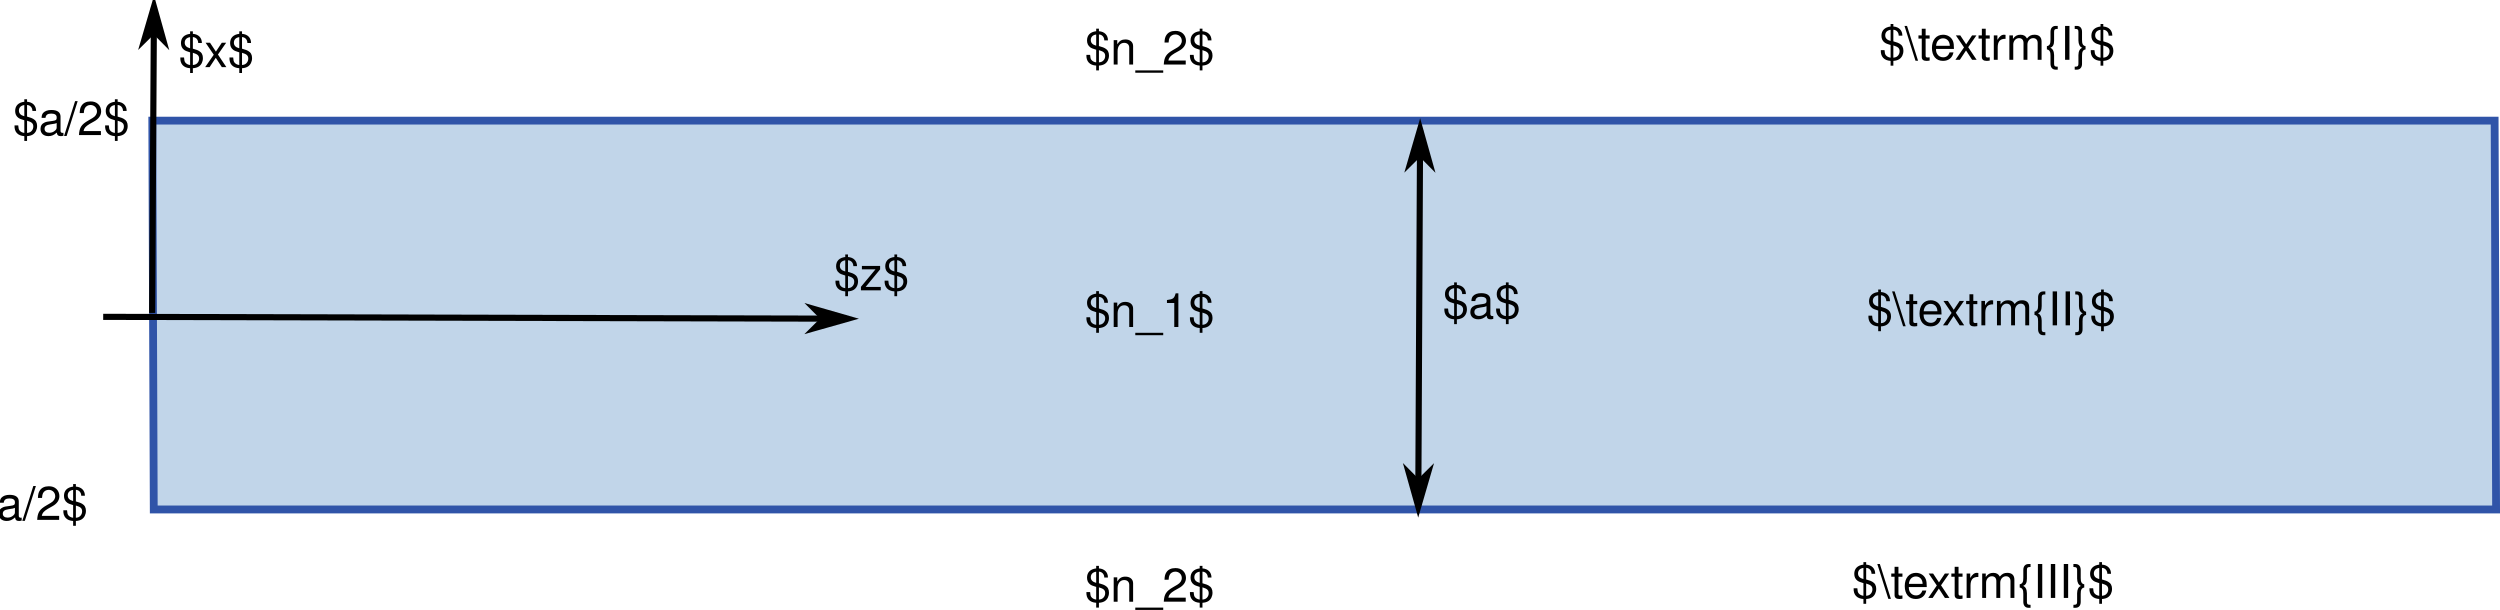
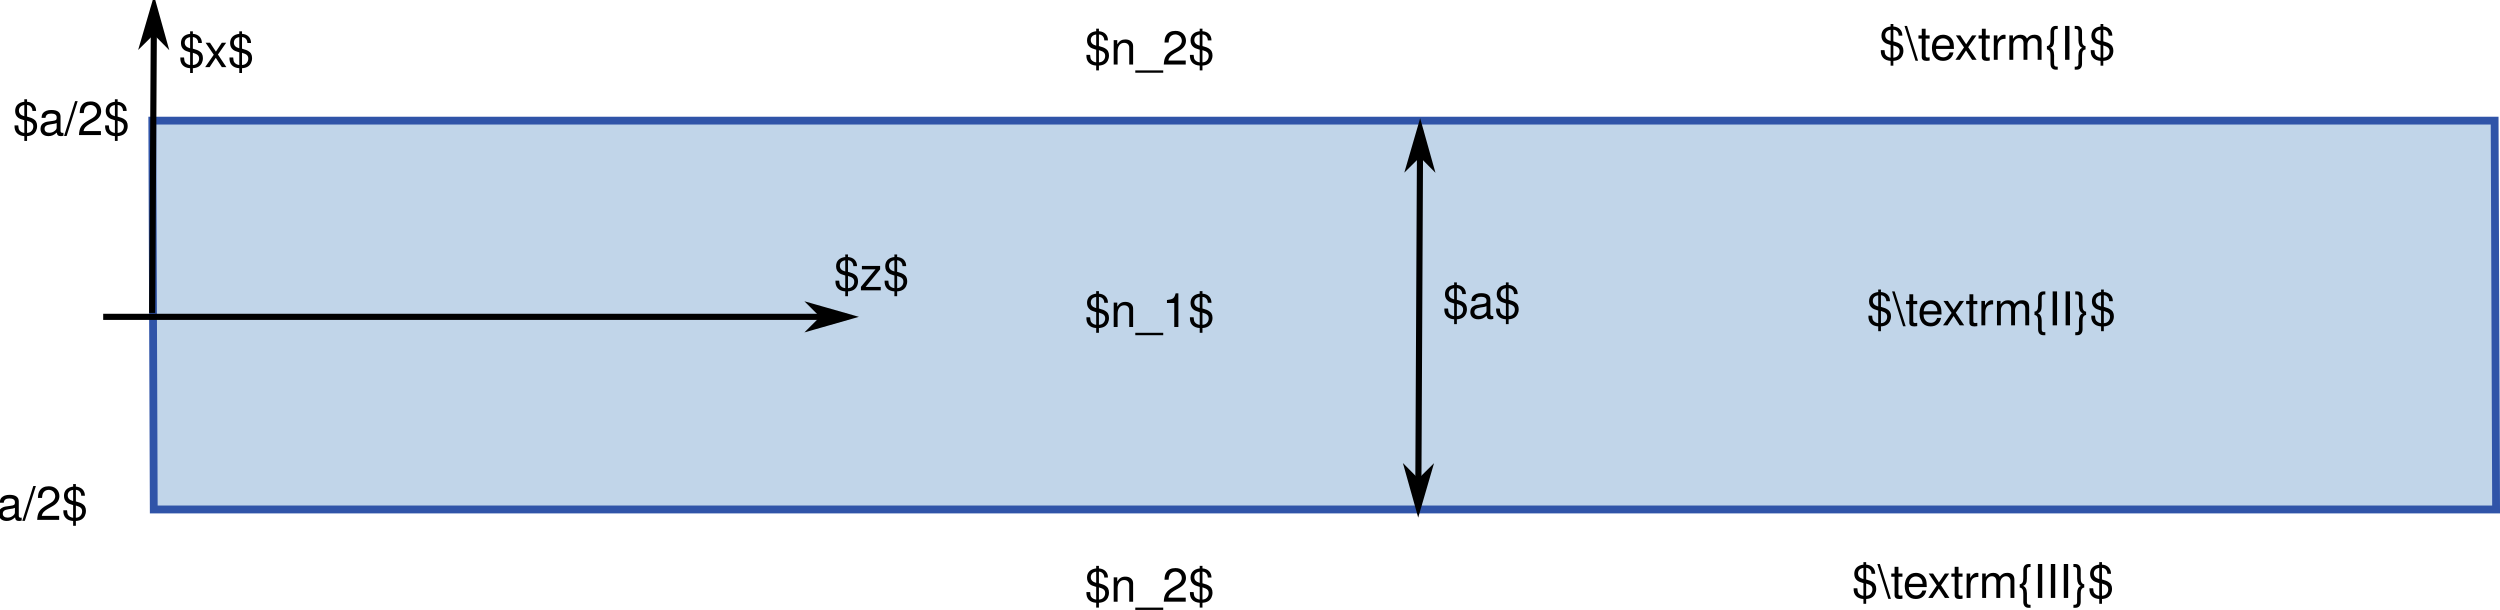
<svg xmlns="http://www.w3.org/2000/svg" xmlns:ns1="http://www.openswatchbook.org/uri/2009/osb" width="1260.351" height="307.482" id="svg2" version="1.1" viewBox="0 0 1181.579 288.264">
  <defs id="defs4">
    <linearGradient id="linearGradient3885">
      <stop id="stop3887" offset="0" style="stop-color:#828282;stop-opacity:1;" />
      <stop style="stop-color:#a3a3a3;stop-opacity:1;" offset="0.25" id="stop3893" />
      <stop style="stop-color:#c1c1c1;stop-opacity:1;" offset="0.5" id="stop3891" />
      <stop id="stop3889" offset="1" style="stop-color:#e0e0e0;stop-opacity:1;" />
    </linearGradient>
    <linearGradient id="linearGradient3875">
      <stop style="stop-color:#9c9c9c;stop-opacity:1;" offset="0" id="stop3877" />
      <stop style="stop-color:#e0e0e0;stop-opacity:1;" offset="1" id="stop3879" />
    </linearGradient>
    <linearGradient id="linearGradient7780" ns1:paint="solid">
      <stop style="stop-color:#afafaf;stop-opacity:1;" offset="0" id="stop7782" />
    </linearGradient>
    <marker orient="auto" refY="0" refX="0" id="Arrow1Mend" style="overflow:visible">
      <path id="path3883" d="M 0,0 5,-5 -12.5,0 5,5 Z" style="fill-rule:evenodd;stroke:#000000;stroke-width:1pt" transform="matrix(-0.4,0,0,-0.4,-4,0)" />
    </marker>
    <marker orient="auto" refY="0" refX="0" id="Arrow1Mstart" style="overflow:visible">
      <path id="path3880" d="M 0,0 5,-5 -12.5,0 5,5 Z" style="fill-rule:evenodd;stroke:#000000;stroke-width:1pt" transform="matrix(0.4,0,0,0.4,4,0)" />
    </marker>
    <marker orient="auto" refY="0" refX="0" id="Arrow1Sstart" style="overflow:visible">
      <path id="path3886" d="M 0,0 5,-5 -12.5,0 5,5 Z" style="fill-rule:evenodd;stroke:#000000;stroke-width:1pt" transform="matrix(0.2,0,0,0.2,1.2,0)" />
    </marker>
    <marker orient="auto" refY="0" refX="0" id="Arrow2Mend" style="overflow:visible">
      <path id="path3999" style="fill-rule:evenodd;stroke-width:0.625;stroke-linejoin:round" d="M 8.719,4.034 -2.207,0.016 8.719,-4.002 c -1.745,2.372 -1.735,5.617 -6e-7,8.035 z" transform="scale(-0.6)" />
    </marker>
    <marker orient="auto" refY="0" refX="0" id="Arrow1Mstart-3" style="overflow:visible">
      <path id="path3880-6" d="M 0,0 5,-5 -12.5,0 5,5 Z" style="fill-rule:evenodd;stroke:#000000;stroke-width:1pt" transform="matrix(0.4,0,0,0.4,4,0)" />
    </marker>
    <marker orient="auto" refY="0" refX="0" id="Arrow1Mend-7" style="overflow:visible">
      <path id="path3883-5" d="M 0,0 5,-5 -12.5,0 5,5 Z" style="fill-rule:evenodd;stroke:#000000;stroke-width:1pt" transform="matrix(-0.4,0,0,-0.4,-4,0)" />
    </marker>
    <marker orient="auto" refY="0" refX="0" id="Arrow2Mend-3" style="overflow:visible">
      <path id="path3999-6" style="fill-rule:evenodd;stroke-width:0.625;stroke-linejoin:round" d="M 8.719,4.034 -2.207,0.016 8.719,-4.002 c -1.745,2.372 -1.735,5.617 -6e-7,8.035 z" transform="scale(-0.6)" />
    </marker>
    <marker orient="auto" refY="0" refX="0" id="Arrow2Mend-35" style="overflow:visible">
      <path id="path3999-62" style="fill-rule:evenodd;stroke-width:0.625;stroke-linejoin:round" d="M 8.719,4.034 -2.207,0.016 8.719,-4.002 c -1.745,2.372 -1.735,5.617 -6e-7,8.035 z" transform="scale(-0.6)" />
    </marker>
    <marker orient="auto" refY="0" refX="0" id="Arrow2Mend-2" style="overflow:visible">
      <path id="path3999-7" style="fill-rule:evenodd;stroke-width:0.625;stroke-linejoin:round" d="M 8.719,4.034 -2.207,0.016 8.719,-4.002 c -1.745,2.372 -1.735,5.617 -6e-7,8.035 z" transform="scale(-0.6)" />
    </marker>
    <marker orient="auto" refY="0" refX="0" id="Arrow1Mend-7-9" style="overflow:visible">
      <path id="path3883-5-1" d="M 0,0 5,-5 -12.5,0 5,5 Z" style="fill-rule:evenodd;stroke:#000000;stroke-width:1pt" transform="matrix(-0.4,0,0,-0.4,-4,0)" />
    </marker>
  </defs>
  <g id="layer1" transform="translate(321.4162,-447.0661)">
    <g id="g128">
      <rect transform="matrix(0.00375132,0.999993,-1,0,0,0)" y="-855.737" x="504.074" height="1107.063" width="183.785" id="rect3099-2" style="fill:#c1d5e9;fill-opacity:1;stroke:#3054a8;stroke-width:3.691;stroke-miterlimit:4;stroke-dasharray:none;stroke-opacity:1" />
-       <path id="path3019-5-9" d="m 78.822,597.687 -351.469,-0.87" style="fill:none;stroke:#000000;stroke-width:2.9;stroke-linecap:butt;stroke-linejoin:miter;stroke-miterlimit:4;stroke-dasharray:none;stroke-dashoffset:0;stroke-opacity:1;marker-start:url(#Arrow1Mstart-3);marker-end:none" />
+       <path id="path3019-5-9" d="m 78.822,596.817 -351.469,1e-5" style="fill:none;stroke:#000000;stroke-width:2.9;stroke-linecap:butt;stroke-linejoin:miter;stroke-miterlimit:4;stroke-dasharray:none;stroke-dashoffset:0;stroke-opacity:1;marker-start:url(#Arrow1Mstart-3);marker-end:none" />
      <path id="path3019-5-9-0" d="m -249.519,594.97 0.87,-144.279" style="fill:none;stroke:#000000;stroke-width:2.9;stroke-linecap:butt;stroke-linejoin:miter;stroke-miterlimit:4;stroke-dasharray:none;stroke-dashoffset:0;stroke-opacity:1;marker-end:url(#Arrow1Mend-7)" />
      <path id="path3019-5-9-0-7" d="m 348.897,685.994 0.87,-177.352" style="fill:none;stroke:#000000;stroke-width:2.9;stroke-linecap:butt;stroke-linejoin:miter;stroke-miterlimit:4;stroke-dasharray:none;stroke-dashoffset:0;stroke-opacity:1;marker-start:url(#Arrow1Mstart-3);marker-end:url(#Arrow1Mend-7)" />
    </g>
    <g id="g122">
      <text id="text4106-0-3-3-0" y="597.478" x="360.351" style="font-style:normal;font-variant:normal;font-weight:normal;font-stretch:normal;line-height:0%;font-family:'Nimbus Sans L';-inkscape-font-specification:Sans;letter-spacing:0px;word-spacing:0px;fill:#000000;fill-opacity:1;stroke:none" xml:space="preserve">
        <tspan style="font-size:22px;line-height:1.25" y="597.478" x="360.351" id="tspan4108-2-7-6-9">$a$</tspan>
      </text>
      <g id="g97">
        <text xml:space="preserve" style="font-style:normal;font-variant:normal;font-weight:normal;font-stretch:normal;line-height:0%;font-family:'Nimbus Sans L';-inkscape-font-specification:Sans;letter-spacing:0px;word-spacing:0px;fill:#000000;fill-opacity:1;stroke:none" x="191.177" y="601.605" id="text4106">
          <tspan id="tspan4108" x="191.177" y="601.605" style="font-size:22px;line-height:1.25">$n_1$</tspan>
        </text>
        <text xml:space="preserve" style="font-style:normal;font-variant:normal;font-weight:normal;font-stretch:normal;line-height:0%;font-family:'Nimbus Sans L';-inkscape-font-specification:Sans;letter-spacing:0px;word-spacing:0px;fill:#000000;fill-opacity:1;stroke:none" x="191.177" y="477.567" id="text4106-0">
          <tspan id="tspan4108-2" x="191.177" y="477.567" style="font-size:22px;line-height:1.25">$n_2$</tspan>
        </text>
        <text xml:space="preserve" style="font-style:normal;font-variant:normal;font-weight:normal;font-stretch:normal;line-height:0%;font-family:'Nimbus Sans L';-inkscape-font-specification:Sans;letter-spacing:0px;word-spacing:0px;fill:#000000;fill-opacity:1;stroke:none" x="191.177" y="731.458" id="text4106-0-3">
          <tspan id="tspan4108-2-7" x="191.177" y="731.458" style="font-size:22px;line-height:1.25">$n_2$</tspan>
        </text>
        <text xml:space="preserve" style="font-style:normal;font-variant:normal;font-weight:normal;font-stretch:normal;line-height:0%;font-family:'Nimbus Sans L';-inkscape-font-specification:Sans;letter-spacing:0px;word-spacing:0px;fill:#000000;fill-opacity:1;stroke:none" x="72.574" y="584.283" id="text4106-0-3-3">
          <tspan id="tspan4108-2-7-6" x="72.574" y="584.283" style="font-size:22px;line-height:1.25">$z$</tspan>
        </text>
        <text xml:space="preserve" style="font-style:normal;font-variant:normal;font-weight:normal;font-stretch:normal;line-height:0%;font-family:'Nimbus Sans L';-inkscape-font-specification:Sans;letter-spacing:0px;word-spacing:0px;fill:#000000;fill-opacity:1;stroke:none" x="-237.064" y="478.806" id="text4106-0-3-3-7">
          <tspan id="tspan4108-2-7-6-5" x="-237.064" y="478.806" style="font-size:22px;line-height:1.25">$x$</tspan>
        </text>
        <text xml:space="preserve" style="font-style:normal;font-variant:normal;font-weight:normal;font-stretch:normal;line-height:0%;font-family:'Nimbus Sans L';-inkscape-font-specification:Sans;letter-spacing:0px;word-spacing:0px;fill:#000000;fill-opacity:1;stroke:none" x="-315.427" y="510.906" id="text4106-0-3-3-7-3">
          <tspan id="tspan4108-2-7-6-5-5" x="-315.427" y="510.906" style="font-size:22px;line-height:1.25">$a/2$</tspan>
        </text>
        <text xml:space="preserve" style="font-style:normal;font-variant:normal;font-weight:normal;font-stretch:normal;line-height:0%;font-family:'Nimbus Sans L';-inkscape-font-specification:Sans;letter-spacing:0px;word-spacing:0px;fill:#000000;fill-opacity:1;stroke:none" x="-342.142" y="692.797" id="text4106-0-3-3-7-3-6">
          <tspan id="tspan4108-2-7-6-5-5-2" x="-342.142" y="692.797" style="font-size:22px;line-height:1.25">$-a/2$</tspan>
        </text>
        <text xml:space="preserve" style="font-style:normal;font-variant:normal;font-weight:normal;font-stretch:normal;line-height:0%;font-family:'Nimbus Sans L';-inkscape-font-specification:Sans;letter-spacing:0px;word-spacing:0px;fill:#000000;fill-opacity:1;stroke:none" x="566.646" y="475.338" id="text4106-0-36">
          <tspan id="tspan4108-2-0" x="566.646" y="475.338" style="font-size:22px;line-height:1.25">$\textrm{I}$</tspan>
        </text>
        <text xml:space="preserve" style="font-style:normal;font-variant:normal;font-weight:normal;font-stretch:normal;line-height:0%;font-family:'Nimbus Sans L';-inkscape-font-specification:Sans;letter-spacing:0px;word-spacing:0px;fill:#000000;fill-opacity:1;stroke:none" x="560.783" y="600.833" id="text4106-0-36-6">
          <tspan id="tspan4108-2-0-2" x="560.783" y="600.833" style="font-size:22px;line-height:1.25">$\textrm{II}$</tspan>
        </text>
        <text xml:space="preserve" style="font-style:normal;font-variant:normal;font-weight:normal;font-stretch:normal;line-height:0%;font-family:'Nimbus Sans L';-inkscape-font-specification:Sans;letter-spacing:0px;word-spacing:0px;fill:#000000;fill-opacity:1;stroke:none" x="553.796" y="729.669" id="text4106-0-36-6-6">
          <tspan id="tspan4108-2-0-2-1" x="553.796" y="729.669" style="font-size:22px;line-height:1.25">$\textrm{III}$</tspan>
        </text>
      </g>
    </g>
  </g>
</svg>
